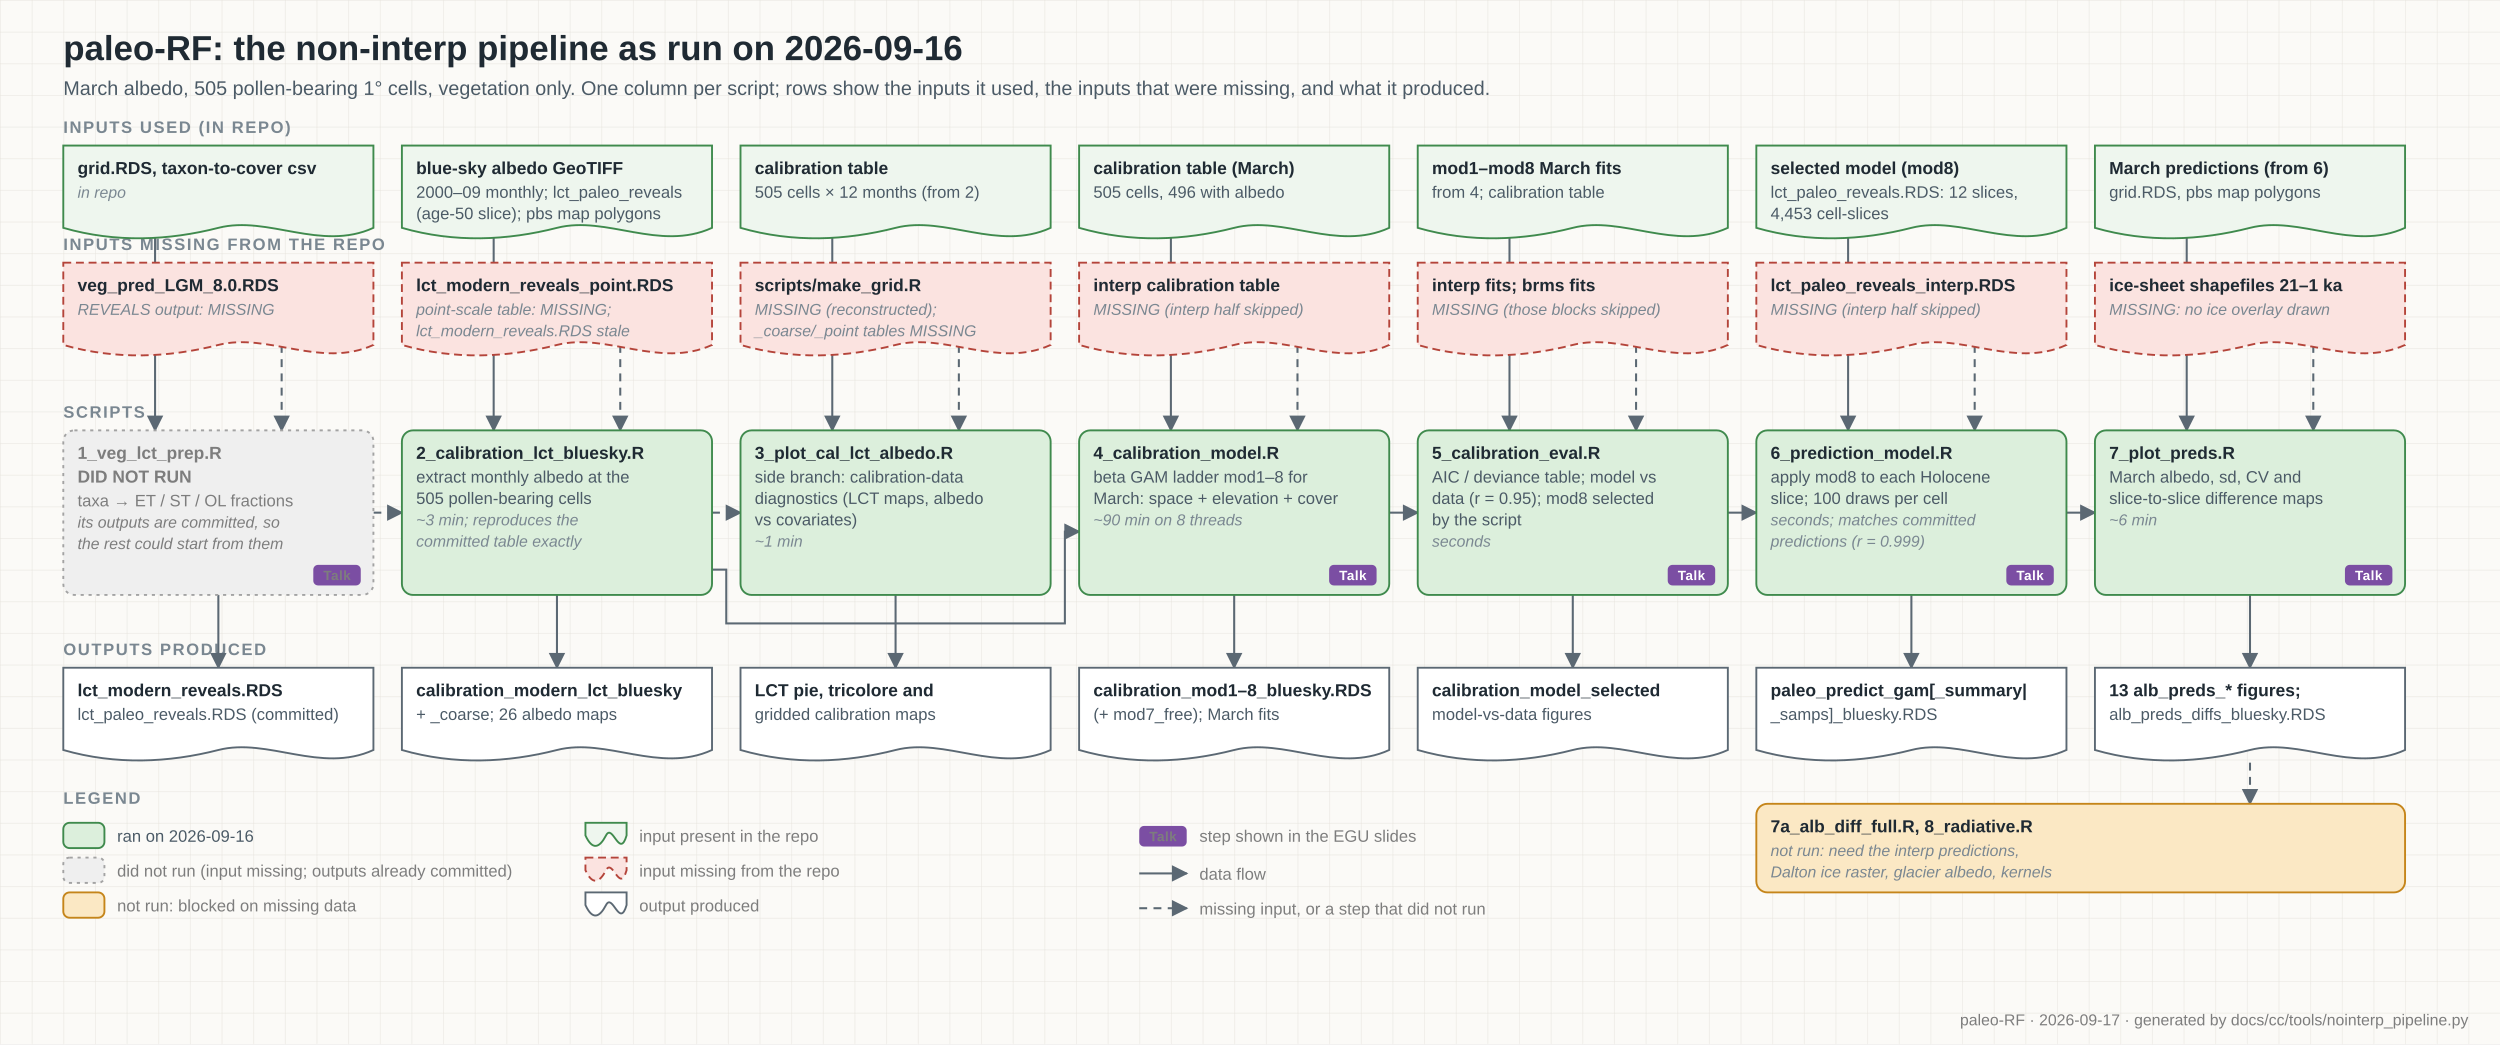
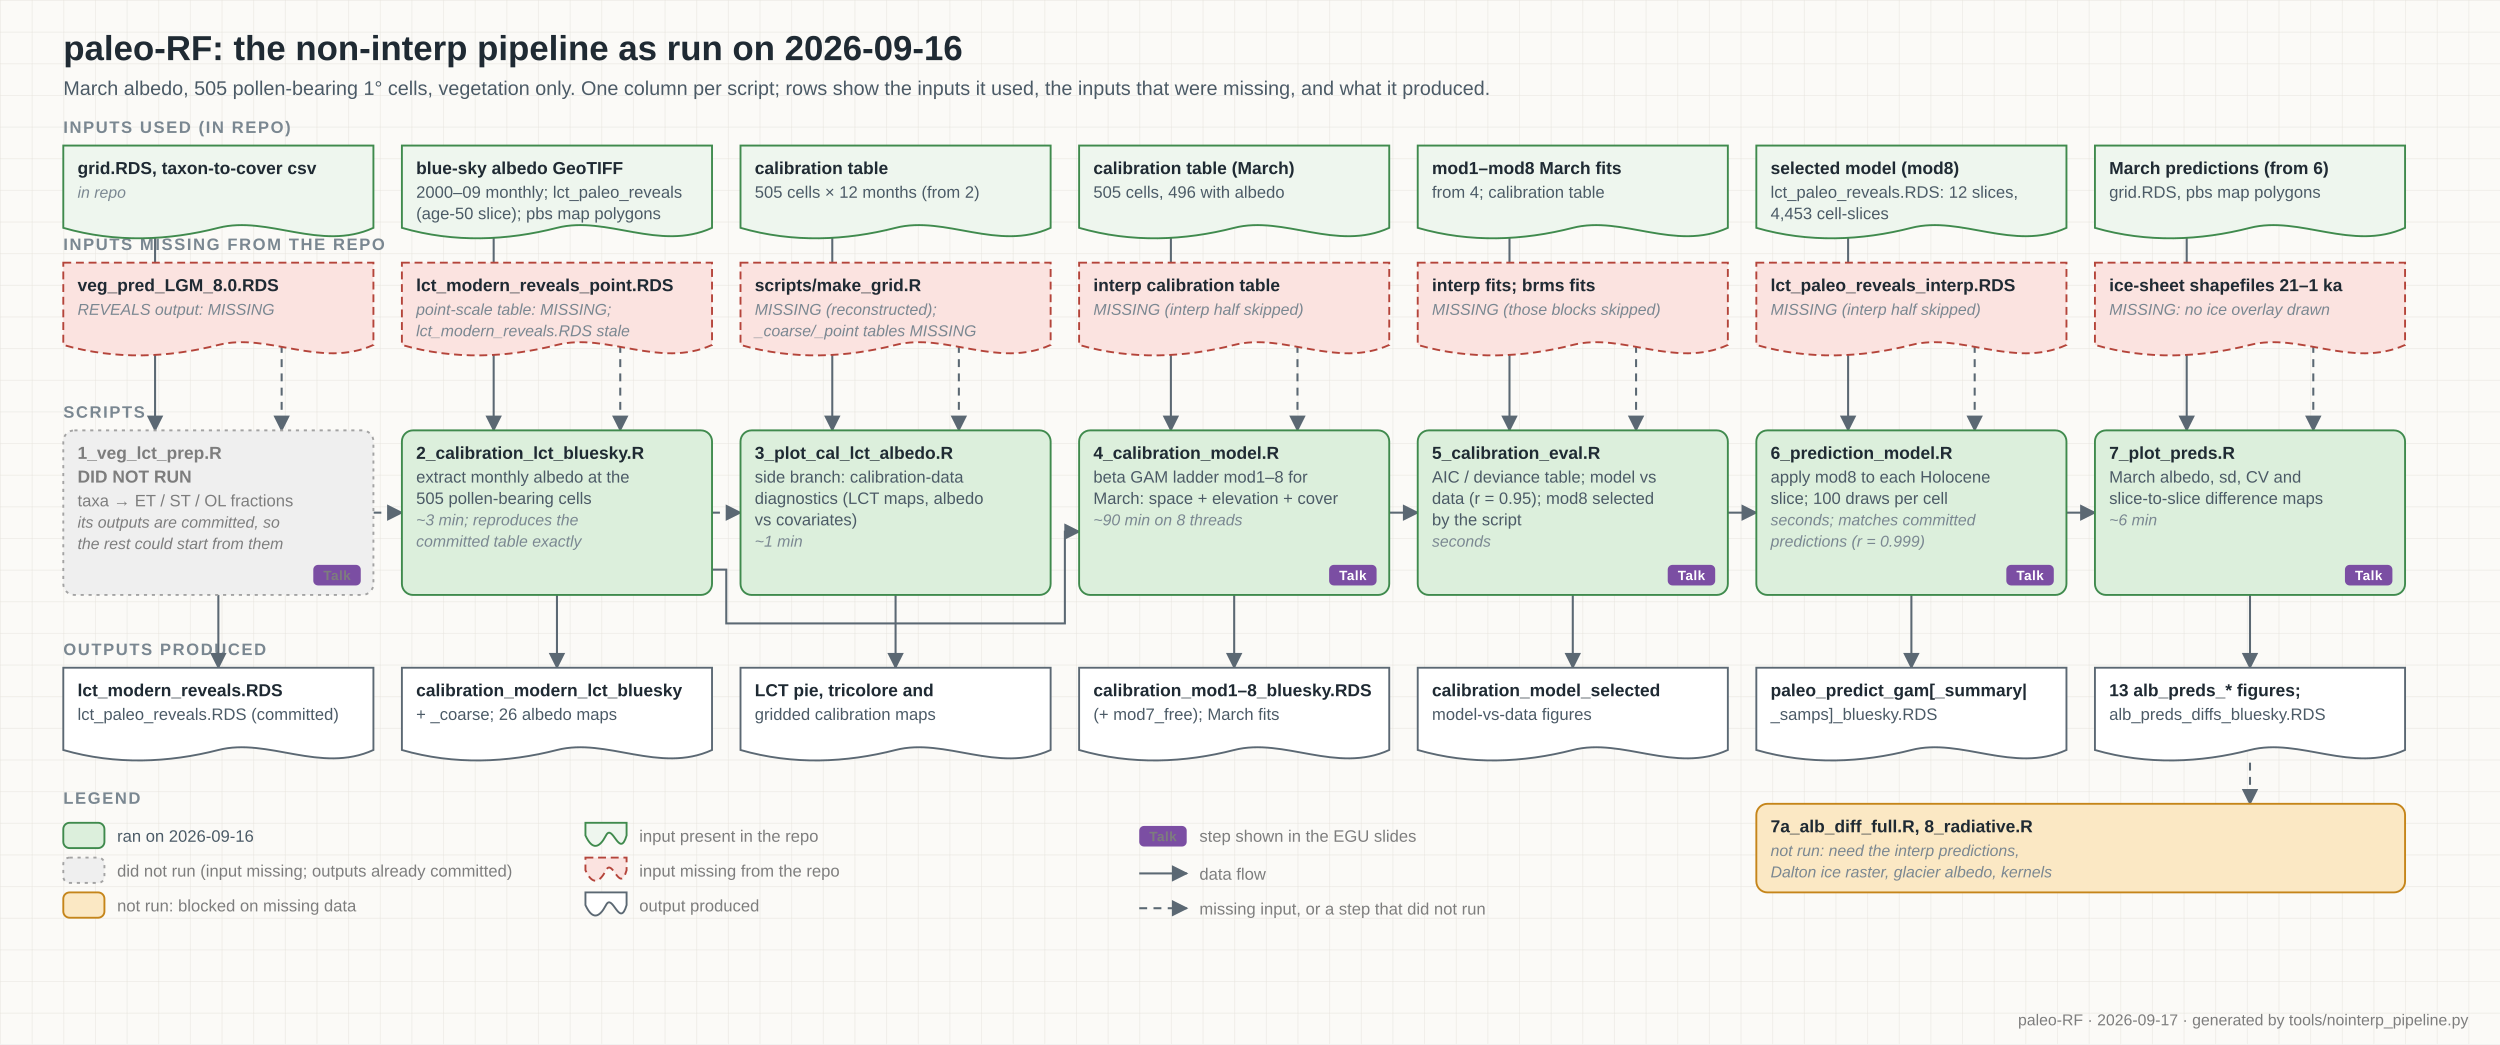
<svg xmlns="http://www.w3.org/2000/svg" viewBox="0 0 1580 660" role="img" aria-label="Linear flowchart of the non-interp paleo-RF pipeline run on 2026-09-16, with inputs, missing inputs and outputs per script.">
  <style>
svg{font-family:'Liberation Sans','Helvetica Neue',Arial,sans-serif;}
.paper{fill:#fbfaf7;}
.gridline{fill:none;stroke:#e6e3dc;stroke-width:0.6;}
.box{stroke-width:1.2;}
.st-runs{fill:#dcefdc;stroke:#3f8a4d;}
.st-skipped{fill:#efefef;stroke:#a3a3a3;stroke-dasharray:2 3;}
.st-blocked{fill:#fbe8c4;stroke:#c5851a;}
.st-missing{fill:#fbe3e0;stroke:#b4443a;stroke-dasharray:5 3;}
.st-none{fill:#ffffff;stroke:#5b6873;}
.k-doc.st-runs{fill:#eef6ee;}
.edge{fill:none;stroke:#5b6873;stroke-width:1.3;}
.e-dash{stroke-dasharray:5 4;}
.arrowhead{fill:#5b6873;}
text{fill:#1f2a33;}
.t-title{font-size:22px;font-weight:700;}
.t-sub{font-size:12.5px;fill:#4b5a66;}
.t-band{font-size:10.5px;font-weight:700;letter-spacing:1px;fill:#7a8791;}
.t-h{font-size:11px;font-weight:700;}
.t-b{font-size:10.5px;fill:#4b5a66;}
.t-i{font-size:10px;font-style:italic;fill:#7a8791;}
.t-foot{font-size:10px;fill:#7a8791;}
.st-skipped ~ text{fill:#7d7d7d;}
.badge-talk{fill:#7b4ea3;}
.badge-t{font-size:8.5px;font-weight:700;fill:#ffffff;letter-spacing:0.3px;}
</style>
  <defs>
    <marker id="arrow" viewBox="0 0 10 10" refX="9" refY="5" markerWidth="8" markerHeight="8" orient="auto-start-reverse">
      <path d="M0,0 L10,5 L0,10 z" class="arrowhead" />
    </marker>
    <pattern id="grid" width="20" height="20" patternUnits="userSpaceOnUse">
      <path d="M20,0 H0 V20" class="gridline" />
    </pattern>
  </defs>
  <rect class="paper" x="0" y="0" width="1580" height="660" />
  <rect x="0" y="0" width="1580" height="660" fill="url(#grid)" />
  <text class="t-title" x="40" y="38">paleo-RF: the non-interp pipeline as run on 2026-09-16</text>
  <text class="t-sub" x="40" y="60">March albedo, 505 pollen-bearing 1° cells, vegetation only. One column per script; rows show the inputs it used, the inputs that were missing, and what it produced.</text>
  <text class="t-band" x="40" y="84">INPUTS USED (IN REPO)</text>
  <text class="t-band" x="40" y="158">INPUTS MISSING FROM THE REPO</text>
  <text class="t-band" x="40" y="264">SCRIPTS</text>
  <text class="t-band" x="40" y="414">OUTPUTS PRODUCED</text>
  <path class="edge e-flow" d="M98.0,144 L98.0,272" marker-end="url(#arrow)" />
  <path class="edge e-dash" d="M178.0,218 L178.0,272" marker-end="url(#arrow)" />
  <path class="edge e-flow" d="M138.0,376 L138.0,422" marker-end="url(#arrow)" />
  <path class="edge e-flow" d="M312.0,144 L312.0,272" marker-end="url(#arrow)" />
  <path class="edge e-dash" d="M392.0,218 L392.0,272" marker-end="url(#arrow)" />
  <path class="edge e-flow" d="M352.0,376 L352.0,422" marker-end="url(#arrow)" />
  <path class="edge e-flow" d="M526.0,144 L526.0,272" marker-end="url(#arrow)" />
  <path class="edge e-dash" d="M606.0,218 L606.0,272" marker-end="url(#arrow)" />
  <path class="edge e-flow" d="M566.0,376 L566.0,422" marker-end="url(#arrow)" />
  <path class="edge e-flow" d="M740.0,144 L740.0,272" marker-end="url(#arrow)" />
  <path class="edge e-dash" d="M820.0,218 L820.0,272" marker-end="url(#arrow)" />
  <path class="edge e-flow" d="M780.0,376 L780.0,422" marker-end="url(#arrow)" />
  <path class="edge e-flow" d="M954.0,144 L954.0,272" marker-end="url(#arrow)" />
  <path class="edge e-dash" d="M1034.0,218 L1034.0,272" marker-end="url(#arrow)" />
  <path class="edge e-flow" d="M994.0,376 L994.0,422" marker-end="url(#arrow)" />
  <path class="edge e-flow" d="M1168.0,144 L1168.0,272" marker-end="url(#arrow)" />
  <path class="edge e-dash" d="M1248.0,218 L1248.0,272" marker-end="url(#arrow)" />
  <path class="edge e-flow" d="M1208.0,376 L1208.0,422" marker-end="url(#arrow)" />
  <path class="edge e-flow" d="M1382.0,144 L1382.0,272" marker-end="url(#arrow)" />
  <path class="edge e-dash" d="M1462.0,218 L1462.0,272" marker-end="url(#arrow)" />
  <path class="edge e-flow" d="M1422.0,376 L1422.0,422" marker-end="url(#arrow)" />
  <path class="edge e-dash" d="M236,324.0 L254,324.0" marker-end="url(#arrow)" />
  <path class="edge e-dash" d="M450,324.0 L468,324.0" marker-end="url(#arrow)" />
  <path class="edge e-flow" d="M450,360 L459.0,360 L459.0,394 L673.0,394 L673.0,336.0 L682,336.0" marker-end="url(#arrow)" />
  <path class="edge e-flow" d="M878,324.0 L896,324.0" marker-end="url(#arrow)" />
  <path class="edge e-flow" d="M1092,324.0 L1110,324.0" marker-end="url(#arrow)" />
  <path class="edge e-flow" d="M1306,324.0 L1324,324.0" marker-end="url(#arrow)" />
  <path class="edge e-dash" d="M1422.0,482 L1422.0,508" marker-end="url(#arrow)" />
  <g id="in-1" data-stage="in-1" class="node">
    <path class="box st-runs k-doc" d="M40,92 H236 V144 C202.68,159.2 169.36,136 138.0,144 C106.64,152 73.32,153.6 40,144 Z" />
    <text class="t-h" x="49" y="110">grid.RDS, taxon-to-cover csv</text>
    <text class="t-i" x="49" y="125">in repo</text>
  </g>
  <g id="in-2" data-stage="in-2" class="node">
    <path class="box st-runs k-doc" d="M254,92 H450 V144 C416.68,159.2 383.36,136 352.0,144 C320.64,152 287.32,153.6 254,144 Z" />
    <text class="t-h" x="263" y="110">blue-sky albedo GeoTIFF</text>
    <text class="t-b" x="263" y="125">2000–09 monthly; lct_paleo_reveals</text>
    <text class="t-b" x="263" y="138.5">(age-50 slice); pbs map polygons</text>
  </g>
  <g id="in-3" data-stage="in-3" class="node">
    <path class="box st-runs k-doc" d="M468,92 H664 V144 C630.68,159.2 597.36,136 566.0,144 C534.64,152 501.32,153.6 468,144 Z" />
    <text class="t-h" x="477" y="110">calibration table</text>
    <text class="t-b" x="477" y="125">505 cells × 12 months (from 2)</text>
  </g>
  <g id="in-4" data-stage="in-4" class="node">
    <path class="box st-runs k-doc" d="M682,92 H878 V144 C844.68,159.2 811.36,136 780.0,144 C748.64,152 715.32,153.6 682,144 Z" />
    <text class="t-h" x="691" y="110">calibration table (March)</text>
    <text class="t-b" x="691" y="125">505 cells, 496 with albedo</text>
  </g>
  <g id="in-5" data-stage="in-5" class="node">
    <path class="box st-runs k-doc" d="M896,92 H1092 V144 C1058.68,159.2 1025.36,136 994.0,144 C962.64,152 929.32,153.6 896,144 Z" />
    <text class="t-h" x="905" y="110">mod1–mod8 March fits</text>
    <text class="t-b" x="905" y="125">from 4; calibration table</text>
  </g>
  <g id="in-6" data-stage="in-6" class="node">
    <path class="box st-runs k-doc" d="M1110,92 H1306 V144 C1272.68,159.2 1239.36,136 1208.0,144 C1176.64,152 1143.32,153.6 1110,144 Z" />
    <text class="t-h" x="1119" y="110">selected model (mod8)</text>
    <text class="t-b" x="1119" y="125">lct_paleo_reveals.RDS: 12 slices,</text>
    <text class="t-b" x="1119" y="138.5">4,453 cell-slices</text>
  </g>
  <g id="in-7" data-stage="in-7" class="node">
    <path class="box st-runs k-doc" d="M1324,92 H1520 V144 C1486.68,159.2 1453.36,136 1422.0,144 C1390.64,152 1357.32,153.6 1324,144 Z" />
    <text class="t-h" x="1333" y="110">March predictions (from 6)</text>
    <text class="t-b" x="1333" y="125">grid.RDS, pbs map polygons</text>
  </g>
  <g id="miss-1" data-stage="miss-1" class="node">
    <path class="box st-missing k-doc" d="M40,166 H236 V218 C202.68,233.2 169.36,210 138.0,218 C106.64,226 73.32,227.6 40,218 Z" />
    <text class="t-h" x="49" y="184">veg_pred_LGM_8.0.RDS</text>
    <text class="t-i" x="49" y="199">REVEALS output: MISSING</text>
  </g>
  <g id="miss-2" data-stage="miss-2" class="node">
    <path class="box st-missing k-doc" d="M254,166 H450 V218 C416.68,233.2 383.36,210 352.0,218 C320.64,226 287.32,227.6 254,218 Z" />
    <text class="t-h" x="263" y="184">lct_modern_reveals_point.RDS</text>
    <text class="t-i" x="263" y="199">point-scale table: MISSING;</text>
    <text class="t-i" x="263" y="212.5">lct_modern_reveals.RDS stale</text>
  </g>
  <g id="miss-3" data-stage="miss-3" class="node">
    <path class="box st-missing k-doc" d="M468,166 H664 V218 C630.68,233.2 597.36,210 566.0,218 C534.64,226 501.32,227.6 468,218 Z" />
    <text class="t-h" x="477" y="184">scripts/make_grid.R</text>
    <text class="t-i" x="477" y="199">MISSING (reconstructed);</text>
    <text class="t-i" x="477" y="212.5">_coarse/_point tables MISSING</text>
  </g>
  <g id="miss-4" data-stage="miss-4" class="node">
    <path class="box st-missing k-doc" d="M682,166 H878 V218 C844.68,233.2 811.36,210 780.0,218 C748.64,226 715.32,227.6 682,218 Z" />
    <text class="t-h" x="691" y="184">interp calibration table</text>
    <text class="t-i" x="691" y="199">MISSING (interp half skipped)</text>
  </g>
  <g id="miss-5" data-stage="miss-5" class="node">
    <path class="box st-missing k-doc" d="M896,166 H1092 V218 C1058.68,233.2 1025.36,210 994.0,218 C962.64,226 929.32,227.6 896,218 Z" />
    <text class="t-h" x="905" y="184">interp fits; brms fits</text>
    <text class="t-i" x="905" y="199">MISSING (those blocks skipped)</text>
  </g>
  <g id="miss-6" data-stage="miss-6" class="node">
    <path class="box st-missing k-doc" d="M1110,166 H1306 V218 C1272.68,233.2 1239.36,210 1208.0,218 C1176.64,226 1143.32,227.6 1110,218 Z" />
    <text class="t-h" x="1119" y="184">lct_paleo_reveals_interp.RDS</text>
    <text class="t-i" x="1119" y="199">MISSING (interp half skipped)</text>
  </g>
  <g id="miss-7" data-stage="miss-7" class="node">
    <path class="box st-missing k-doc" d="M1324,166 H1520 V218 C1486.68,233.2 1453.36,210 1422.0,218 C1390.64,226 1357.32,227.6 1324,218 Z" />
    <text class="t-h" x="1333" y="184">ice-sheet shapefiles 21–1 ka</text>
    <text class="t-i" x="1333" y="199">MISSING: no ice overlay drawn</text>
  </g>
  <g id="stage-1" data-stage="stage-1" class="node">
    <rect class="box st-skipped k-proc" x="40" y="272" width="196" height="104" rx="7" />
    <rect class="badge-talk" x="198" y="357" width="30" height="13" rx="3" />
    <text class="badge-t" x="213.0" y="366.6" text-anchor="middle">Talk</text>
    <text class="t-h" x="49" y="290">1_veg_lct_prep.R</text>
    <text class="t-h" x="49" y="305">DID NOT RUN</text>
    <text class="t-b" x="49" y="320">taxa → ET / ST / OL fractions</text>
    <text class="t-i" x="49" y="333.5">its outputs are committed, so</text>
    <text class="t-i" x="49" y="347.0">the rest could start from them</text>
  </g>
  <g id="stage-2" data-stage="stage-2" class="node">
    <rect class="box st-runs k-proc" x="254" y="272" width="196" height="104" rx="7" />
    <text class="t-h" x="263" y="290">2_calibration_lct_bluesky.R</text>
    <text class="t-b" x="263" y="305">extract monthly albedo at the</text>
    <text class="t-b" x="263" y="318.5">505 pollen-bearing cells</text>
    <text class="t-i" x="263" y="332.0">~3 min; reproduces the</text>
    <text class="t-i" x="263" y="345.5">committed table exactly</text>
  </g>
  <g id="stage-3" data-stage="stage-3" class="node">
    <rect class="box st-runs k-proc" x="468" y="272" width="196" height="104" rx="7" />
    <text class="t-h" x="477" y="290">3_plot_cal_lct_albedo.R</text>
    <text class="t-b" x="477" y="305">side branch: calibration-data</text>
    <text class="t-b" x="477" y="318.5">diagnostics (LCT maps, albedo</text>
    <text class="t-b" x="477" y="332.0">vs covariates)</text>
    <text class="t-i" x="477" y="345.5">~1 min</text>
  </g>
  <g id="stage-4" data-stage="stage-4" class="node">
    <rect class="box st-runs k-proc" x="682" y="272" width="196" height="104" rx="7" />
    <rect class="badge-talk" x="840" y="357" width="30" height="13" rx="3" />
    <text class="badge-t" x="855.0" y="366.6" text-anchor="middle">Talk</text>
    <text class="t-h" x="691" y="290">4_calibration_model.R</text>
    <text class="t-b" x="691" y="305">beta GAM ladder mod1–8 for</text>
    <text class="t-b" x="691" y="318.5">March: space + elevation + cover</text>
    <text class="t-i" x="691" y="332.0">~90 min on 8 threads</text>
  </g>
  <g id="stage-5" data-stage="stage-5" class="node">
    <rect class="box st-runs k-proc" x="896" y="272" width="196" height="104" rx="7" />
    <rect class="badge-talk" x="1054" y="357" width="30" height="13" rx="3" />
    <text class="badge-t" x="1069.0" y="366.6" text-anchor="middle">Talk</text>
    <text class="t-h" x="905" y="290">5_calibration_eval.R</text>
    <text class="t-b" x="905" y="305">AIC / deviance table; model vs</text>
    <text class="t-b" x="905" y="318.5">data (r = 0.95); mod8 selected</text>
    <text class="t-b" x="905" y="332.0">by the script</text>
    <text class="t-i" x="905" y="345.5">seconds</text>
  </g>
  <g id="stage-6" data-stage="stage-6" class="node">
    <rect class="box st-runs k-proc" x="1110" y="272" width="196" height="104" rx="7" />
    <rect class="badge-talk" x="1268" y="357" width="30" height="13" rx="3" />
    <text class="badge-t" x="1283.0" y="366.6" text-anchor="middle">Talk</text>
    <text class="t-h" x="1119" y="290">6_prediction_model.R</text>
    <text class="t-b" x="1119" y="305">apply mod8 to each Holocene</text>
    <text class="t-b" x="1119" y="318.5">slice; 100 draws per cell</text>
    <text class="t-i" x="1119" y="332.0">seconds; matches committed</text>
    <text class="t-i" x="1119" y="345.5">predictions (r = 0.999)</text>
  </g>
  <g id="stage-7" data-stage="stage-7" class="node">
    <rect class="box st-runs k-proc" x="1324" y="272" width="196" height="104" rx="7" />
    <rect class="badge-talk" x="1482" y="357" width="30" height="13" rx="3" />
    <text class="badge-t" x="1497.0" y="366.6" text-anchor="middle">Talk</text>
    <text class="t-h" x="1333" y="290">7_plot_preds.R</text>
    <text class="t-b" x="1333" y="305">March albedo, sd, CV and</text>
    <text class="t-b" x="1333" y="318.5">slice-to-slice difference maps</text>
    <text class="t-i" x="1333" y="332.0">~6 min</text>
  </g>
  <g id="out-1" data-stage="out-1" class="node">
    <path class="box st-none k-doc" d="M40,422 H236 V474 C202.68,489.2 169.36,466 138.0,474 C106.64,482 73.32,483.6 40,474 Z" />
    <text class="t-h" x="49" y="440">lct_modern_reveals.RDS</text>
    <text class="t-b" x="49" y="455">lct_paleo_reveals.RDS (committed)</text>
  </g>
  <g id="out-2" data-stage="out-2" class="node">
    <path class="box st-none k-doc" d="M254,422 H450 V474 C416.68,489.2 383.36,466 352.0,474 C320.64,482 287.32,483.6 254,474 Z" />
    <text class="t-h" x="263" y="440">calibration_modern_lct_bluesky</text>
    <text class="t-b" x="263" y="455">+ _coarse; 26 albedo maps</text>
  </g>
  <g id="out-3" data-stage="out-3" class="node">
    <path class="box st-none k-doc" d="M468,422 H664 V474 C630.68,489.2 597.36,466 566.0,474 C534.64,482 501.32,483.6 468,474 Z" />
    <text class="t-h" x="477" y="440">LCT pie, tricolore and</text>
    <text class="t-b" x="477" y="455">gridded calibration maps</text>
  </g>
  <g id="out-4" data-stage="out-4" class="node">
    <path class="box st-none k-doc" d="M682,422 H878 V474 C844.68,489.2 811.36,466 780.0,474 C748.64,482 715.32,483.6 682,474 Z" />
    <text class="t-h" x="691" y="440">calibration_mod1–8_bluesky.RDS</text>
    <text class="t-b" x="691" y="455">(+ mod7_free); March fits</text>
  </g>
  <g id="out-5" data-stage="out-5" class="node">
    <path class="box st-none k-doc" d="M896,422 H1092 V474 C1058.68,489.2 1025.36,466 994.0,474 C962.64,482 929.32,483.6 896,474 Z" />
    <text class="t-h" x="905" y="440">calibration_model_selected</text>
    <text class="t-b" x="905" y="455">model-vs-data figures</text>
  </g>
  <g id="out-6" data-stage="out-6" class="node">
    <path class="box st-none k-doc" d="M1110,422 H1306 V474 C1272.68,489.2 1239.36,466 1208.0,474 C1176.64,482 1143.32,483.6 1110,474 Z" />
    <text class="t-h" x="1119" y="440">paleo_predict_gam[_summary|</text>
    <text class="t-b" x="1119" y="455">_samps]_bluesky.RDS</text>
  </g>
  <g id="out-7" data-stage="out-7" class="node">
    <path class="box st-none k-doc" d="M1324,422 H1520 V474 C1486.68,489.2 1453.36,466 1422.0,474 C1390.64,482 1357.32,483.6 1324,474 Z" />
    <text class="t-h" x="1333" y="440">13 alb_preds_* figures;</text>
    <text class="t-b" x="1333" y="455">alb_preds_diffs_bluesky.RDS</text>
  </g>
  <g id="stage-7a8" data-stage="stage-7a8" class="node">
    <rect class="box st-blocked k-proc" x="1110" y="508" width="410" height="56" rx="7" />
    <text class="t-h" x="1119" y="526">7a_alb_diff_full.R, 8_radiative.R</text>
    <text class="t-i" x="1119" y="541">not run: need the interp predictions,</text>
    <text class="t-i" x="1119" y="554.5">Dalton ice raster, glacier albedo, kernels</text>
  </g>
  <text class="t-band" x="40" y="508">LEGEND</text>
  <rect class="box st-runs k-proc" x="40" y="520" width="26" height="16" rx="4" />
  <text class="t-b" x="74" y="532">ran on 2026-09-16</text>
  <rect class="box st-skipped k-proc" x="40" y="542" width="26" height="16" rx="4" />
  <text class="t-b" x="74" y="554">did not run (input missing; outputs already committed)</text>
  <rect class="box st-blocked k-proc" x="40" y="564" width="26" height="16" rx="4" />
  <text class="t-b" x="74" y="576">not run: blocked on missing data</text>
  <path class="box st-runs k-doc" d="M370,520 H396 V528 C391.58,543.2 387.16,520 383.0,528 C378.84,536 374.42,537.6 370,528 Z" />
  <text class="t-b" x="404" y="532">input present in the repo</text>
  <path class="box st-missing k-doc" d="M370,542 H396 V550 C391.58,565.2 387.16,542 383.0,550 C378.84,558 374.42,559.6 370,550 Z" />
  <text class="t-b" x="404" y="554">input missing from the repo</text>
  <path class="box st-none k-doc" d="M370,564 H396 V572 C391.58,587.2 387.16,564 383.0,572 C378.84,580 374.42,581.6 370,572 Z" />
  <text class="t-b" x="404" y="576">output produced</text>
  <rect class="badge-talk" x="720" y="522" width="30" height="13" rx="3" />
  <text class="badge-t" x="735" y="531.6" text-anchor="middle">Talk</text>
  <text class="t-b" x="758" y="532">step shown in the EGU slides</text>
  <path class="edge e-flow" d="M720,552 L750,552" marker-end="url(#arrow)" />
  <text class="t-b" x="758" y="556">data flow</text>
  <path class="edge e-dash" d="M720,574 L750,574" marker-end="url(#arrow)" />
  <text class="t-b" x="758" y="578">missing input, or a step that did not run</text>
-   <text class="t-foot" x="1560" y="648" text-anchor="end">paleo-RF · 2026-09-17 · generated by docs/cc/tools/nointerp_pipeline.py</text>
+   <text class="t-foot" x="1560" y="648" text-anchor="end">paleo-RF · 2026-09-17 · generated by tools/nointerp_pipeline.py</text>
</svg>
